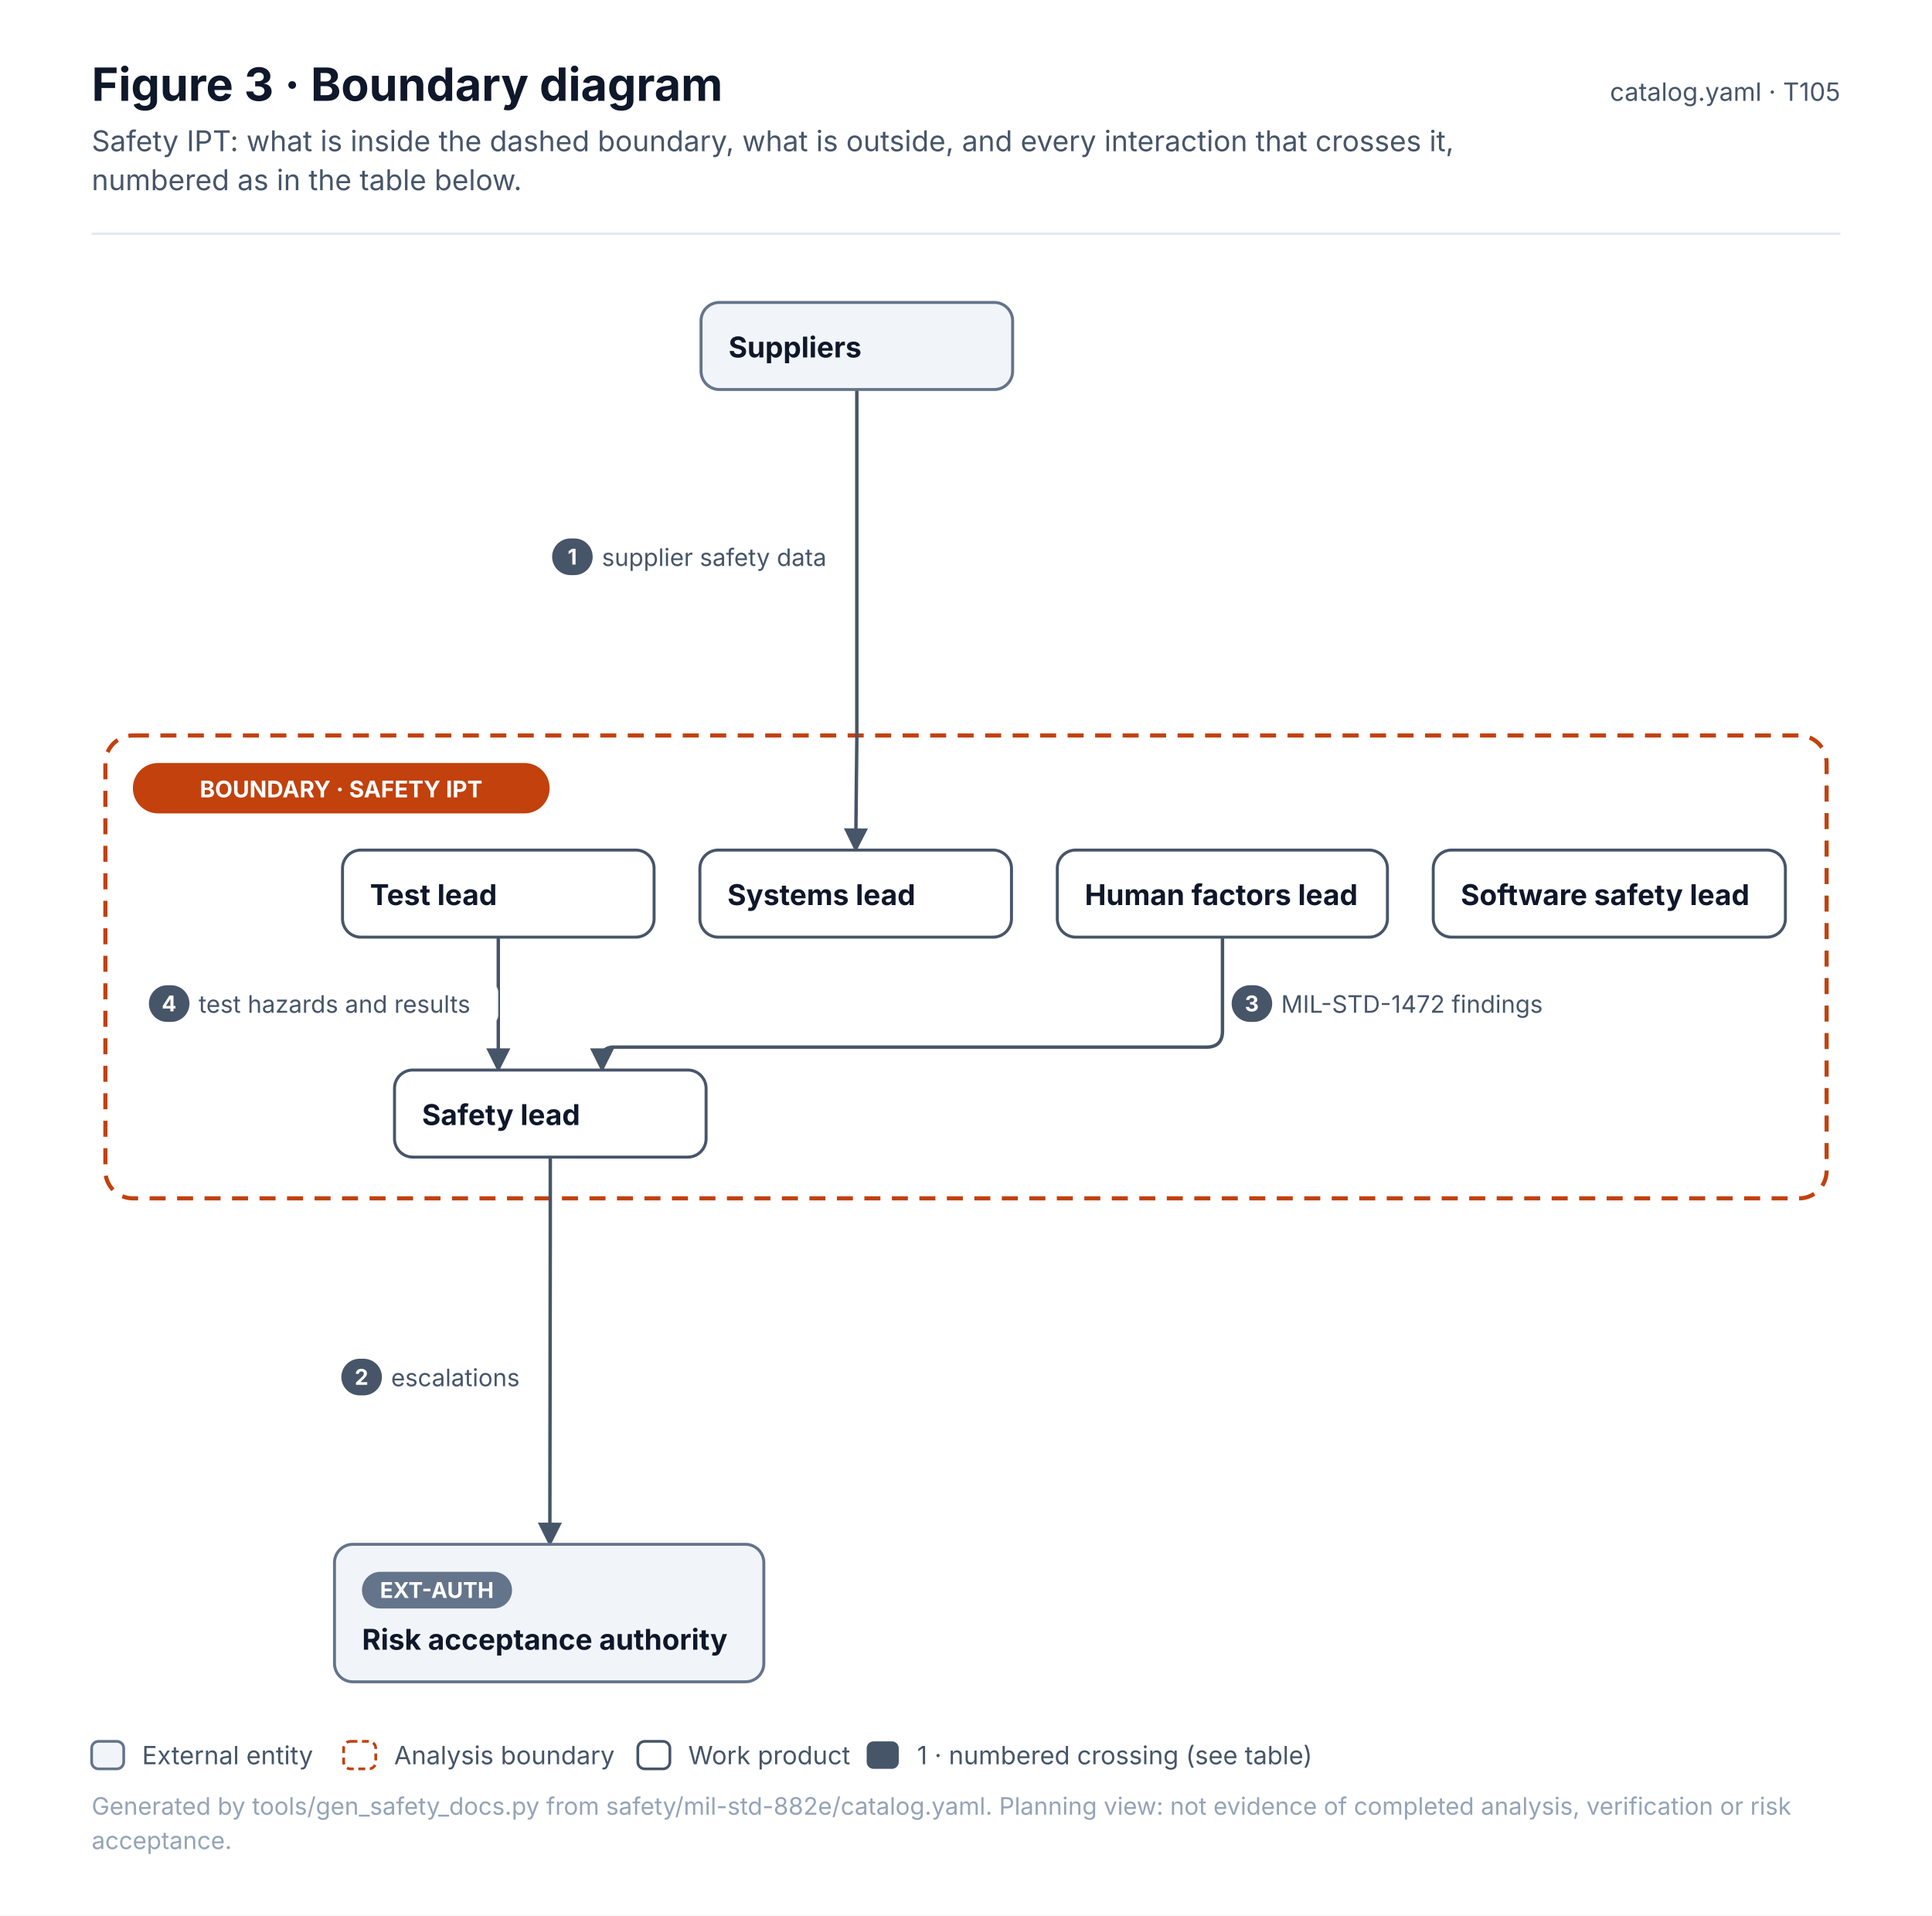
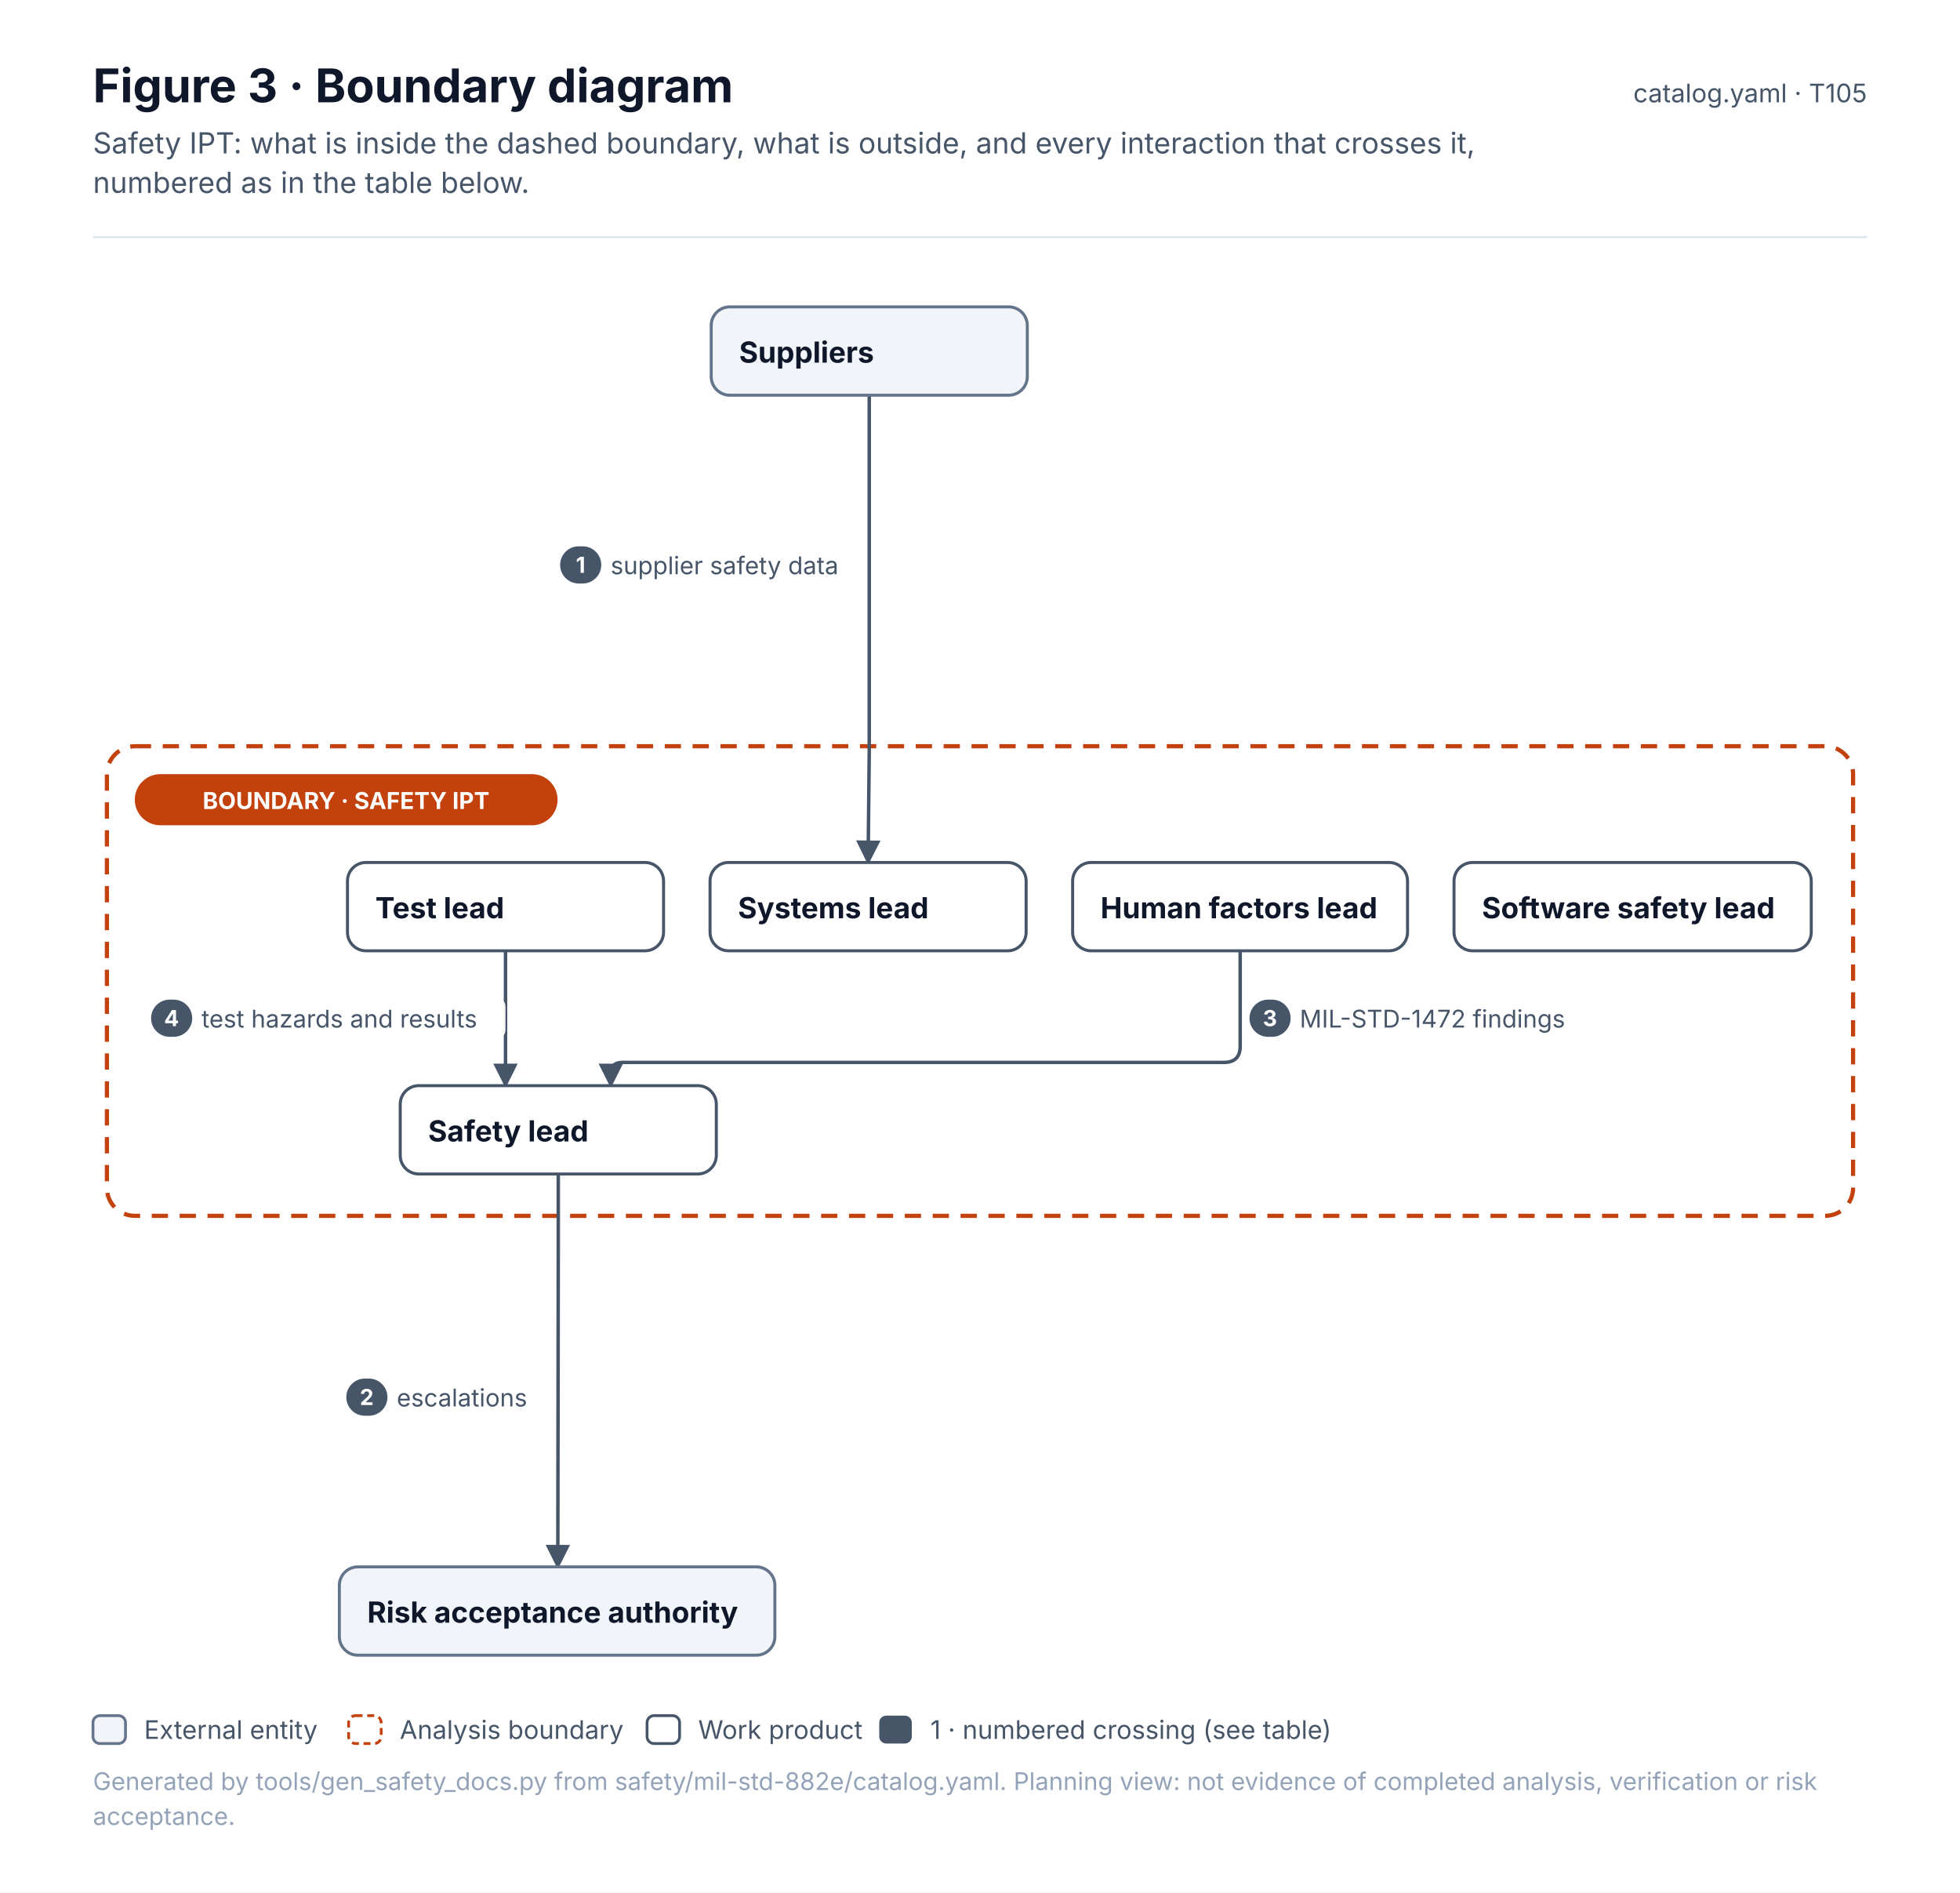
- <svg xmlns="http://www.w3.org/2000/svg" width="843.3" height="836" viewBox="0 0 843.3 836" font-family="Inter, 'Segoe UI', Helvetica, Arial, sans-serif" role="img">
+ <svg xmlns="http://www.w3.org/2000/svg" width="843.3" height="814" viewBox="0 0 843.3 814" font-family="Inter, 'Segoe UI', Helvetica, Arial, sans-serif" role="img">
  <defs>
    <pattern id="hatch" patternUnits="userSpaceOnUse" width="6" height="6" patternTransform="rotate(45)">
      <rect width="6" height="6" fill="#F1F5F9" />
      <line x1="0" y1="0" x2="0" y2="6" stroke="#E2E8F0" stroke-width="2" />
    </pattern>
    <marker id="arr-ink" viewBox="0 0 10 10" refX="9" refY="5" markerWidth="7" markerHeight="7" orient="auto-start-reverse">
      <path d="M0 0 L10 5 L0 10 z" fill="#475569" />
    </marker>
    <marker id="dia-ink" viewBox="0 0 16 10" refX="15" refY="5" markerWidth="12" markerHeight="8" orient="auto-start-reverse">
      <path d="M1 5 L8 1 L15 5 L8 9 z" fill="#475569" />
    </marker>
    <marker id="tri-ink" viewBox="0 0 12 12" refX="11" refY="6" markerWidth="10" markerHeight="10" orient="auto-start-reverse">
      <path d="M1 1 L11 6 L1 11 z" fill="#FFFFFF" stroke="#475569" stroke-width="1.2" />
    </marker>
    <marker id="arr-system" viewBox="0 0 10 10" refX="9" refY="5" markerWidth="7" markerHeight="7" orient="auto-start-reverse">
      <path d="M0 0 L10 5 L0 10 z" fill="#4F46E5" />
    </marker>
    <marker id="dia-system" viewBox="0 0 16 10" refX="15" refY="5" markerWidth="12" markerHeight="8" orient="auto-start-reverse">
      <path d="M1 5 L8 1 L15 5 L8 9 z" fill="#4F46E5" />
    </marker>
    <marker id="tri-system" viewBox="0 0 12 12" refX="11" refY="6" markerWidth="10" markerHeight="10" orient="auto-start-reverse">
      <path d="M1 1 L11 6 L1 11 z" fill="#FFFFFF" stroke="#4F46E5" stroke-width="1.2" />
    </marker>
    <marker id="arr-software" viewBox="0 0 10 10" refX="9" refY="5" markerWidth="7" markerHeight="7" orient="auto-start-reverse">
      <path d="M0 0 L10 5 L0 10 z" fill="#0F766E" />
    </marker>
    <marker id="dia-software" viewBox="0 0 16 10" refX="15" refY="5" markerWidth="12" markerHeight="8" orient="auto-start-reverse">
      <path d="M1 5 L8 1 L15 5 L8 9 z" fill="#0F766E" />
    </marker>
    <marker id="tri-software" viewBox="0 0 12 12" refX="11" refY="6" markerWidth="10" markerHeight="10" orient="auto-start-reverse">
      <path d="M1 1 L11 6 L1 11 z" fill="#FFFFFF" stroke="#0F766E" stroke-width="1.2" />
    </marker>
    <marker id="arr-safety" viewBox="0 0 10 10" refX="9" refY="5" markerWidth="7" markerHeight="7" orient="auto-start-reverse">
      <path d="M0 0 L10 5 L0 10 z" fill="#C2410C" />
    </marker>
    <marker id="dia-safety" viewBox="0 0 16 10" refX="15" refY="5" markerWidth="12" markerHeight="8" orient="auto-start-reverse">
      <path d="M1 5 L8 1 L15 5 L8 9 z" fill="#C2410C" />
    </marker>
    <marker id="tri-safety" viewBox="0 0 12 12" refX="11" refY="6" markerWidth="10" markerHeight="10" orient="auto-start-reverse">
      <path d="M1 1 L11 6 L1 11 z" fill="#FFFFFF" stroke="#C2410C" stroke-width="1.2" />
    </marker>
    <marker id="arr-interface" viewBox="0 0 10 10" refX="9" refY="5" markerWidth="7" markerHeight="7" orient="auto-start-reverse">
      <path d="M0 0 L10 5 L0 10 z" fill="#7C3AED" />
    </marker>
    <marker id="dia-interface" viewBox="0 0 16 10" refX="15" refY="5" markerWidth="12" markerHeight="8" orient="auto-start-reverse">
      <path d="M1 5 L8 1 L15 5 L8 9 z" fill="#7C3AED" />
    </marker>
    <marker id="tri-interface" viewBox="0 0 12 12" refX="11" refY="6" markerWidth="10" markerHeight="10" orient="auto-start-reverse">
      <path d="M1 1 L11 6 L1 11 z" fill="#FFFFFF" stroke="#7C3AED" stroke-width="1.2" />
    </marker>
    <marker id="arr-external" viewBox="0 0 10 10" refX="9" refY="5" markerWidth="7" markerHeight="7" orient="auto-start-reverse">
      <path d="M0 0 L10 5 L0 10 z" fill="#64748B" />
    </marker>
    <marker id="dia-external" viewBox="0 0 16 10" refX="15" refY="5" markerWidth="12" markerHeight="8" orient="auto-start-reverse">
      <path d="M1 5 L8 1 L15 5 L8 9 z" fill="#64748B" />
    </marker>
    <marker id="tri-external" viewBox="0 0 12 12" refX="11" refY="6" markerWidth="10" markerHeight="10" orient="auto-start-reverse">
      <path d="M1 1 L11 6 L1 11 z" fill="#FFFFFF" stroke="#64748B" stroke-width="1.2" />
    </marker>
    <marker id="arr-work" viewBox="0 0 10 10" refX="9" refY="5" markerWidth="7" markerHeight="7" orient="auto-start-reverse">
      <path d="M0 0 L10 5 L0 10 z" fill="#475569" />
    </marker>
    <marker id="dia-work" viewBox="0 0 16 10" refX="15" refY="5" markerWidth="12" markerHeight="8" orient="auto-start-reverse">
      <path d="M1 5 L8 1 L15 5 L8 9 z" fill="#475569" />
    </marker>
    <marker id="tri-work" viewBox="0 0 12 12" refX="11" refY="6" markerWidth="10" markerHeight="10" orient="auto-start-reverse">
      <path d="M1 1 L11 6 L1 11 z" fill="#FFFFFF" stroke="#475569" stroke-width="1.2" />
    </marker>
    <marker id="arr-muted" viewBox="0 0 10 10" refX="9" refY="5" markerWidth="7" markerHeight="7" orient="auto-start-reverse">
      <path d="M0 0 L10 5 L0 10 z" fill="#94A3B8" />
    </marker>
    <marker id="dia-muted" viewBox="0 0 16 10" refX="15" refY="5" markerWidth="12" markerHeight="8" orient="auto-start-reverse">
      <path d="M1 5 L8 1 L15 5 L8 9 z" fill="#94A3B8" />
    </marker>
    <marker id="tri-muted" viewBox="0 0 12 12" refX="11" refY="6" markerWidth="10" markerHeight="10" orient="auto-start-reverse">
      <path d="M1 1 L11 6 L1 11 z" fill="#FFFFFF" stroke="#94A3B8" stroke-width="1.2" />
    </marker>
    <marker id="arr-current" viewBox="0 0 10 10" refX="9" refY="5" markerWidth="7" markerHeight="7" orient="auto-start-reverse">
      <path d="M0 0 L10 5 L0 10 z" fill="#0F172A" />
    </marker>
    <marker id="dia-current" viewBox="0 0 16 10" refX="15" refY="5" markerWidth="12" markerHeight="8" orient="auto-start-reverse">
      <path d="M1 5 L8 1 L15 5 L8 9 z" fill="#0F172A" />
    </marker>
    <marker id="tri-current" viewBox="0 0 12 12" refX="11" refY="6" markerWidth="10" markerHeight="10" orient="auto-start-reverse">
      <path d="M1 1 L11 6 L1 11 z" fill="#FFFFFF" stroke="#0F172A" stroke-width="1.2" />
    </marker>
    <marker id="arr-ok" viewBox="0 0 10 10" refX="9" refY="5" markerWidth="7" markerHeight="7" orient="auto-start-reverse">
      <path d="M0 0 L10 5 L0 10 z" fill="#2E9E6A" />
    </marker>
    <marker id="dia-ok" viewBox="0 0 16 10" refX="15" refY="5" markerWidth="12" markerHeight="8" orient="auto-start-reverse">
      <path d="M1 5 L8 1 L15 5 L8 9 z" fill="#2E9E6A" />
    </marker>
    <marker id="tri-ok" viewBox="0 0 12 12" refX="11" refY="6" markerWidth="10" markerHeight="10" orient="auto-start-reverse">
      <path d="M1 1 L11 6 L1 11 z" fill="#FFFFFF" stroke="#2E9E6A" stroke-width="1.2" />
    </marker>
    <marker id="arr-amber" viewBox="0 0 10 10" refX="9" refY="5" markerWidth="7" markerHeight="7" orient="auto-start-reverse">
      <path d="M0 0 L10 5 L0 10 z" fill="#D97706" />
    </marker>
    <marker id="dia-amber" viewBox="0 0 16 10" refX="15" refY="5" markerWidth="12" markerHeight="8" orient="auto-start-reverse">
      <path d="M1 5 L8 1 L15 5 L8 9 z" fill="#D97706" />
    </marker>
    <marker id="tri-amber" viewBox="0 0 12 12" refX="11" refY="6" markerWidth="10" markerHeight="10" orient="auto-start-reverse">
      <path d="M1 1 L11 6 L1 11 z" fill="#FFFFFF" stroke="#D97706" stroke-width="1.2" />
    </marker>
    <marker id="arr-red" viewBox="0 0 10 10" refX="9" refY="5" markerWidth="7" markerHeight="7" orient="auto-start-reverse">
      <path d="M0 0 L10 5 L0 10 z" fill="#D2553F" />
    </marker>
    <marker id="dia-red" viewBox="0 0 16 10" refX="15" refY="5" markerWidth="12" markerHeight="8" orient="auto-start-reverse">
      <path d="M1 5 L8 1 L15 5 L8 9 z" fill="#D2553F" />
    </marker>
    <marker id="tri-red" viewBox="0 0 12 12" refX="11" refY="6" markerWidth="10" markerHeight="10" orient="auto-start-reverse">
      <path d="M1 1 L11 6 L1 11 z" fill="#FFFFFF" stroke="#D2553F" stroke-width="1.2" />
    </marker>
  </defs>
-   <rect x="0" y="0" width="843.3" height="836" rx="0" fill="#FFFFFF" stroke="none" stroke-width="0" />
+   <rect x="0" y="0" width="843.3" height="814" rx="0" fill="#FFFFFF" stroke="none" stroke-width="0" />
  <text x="40" y="44" font-size="20" fill="#0F172A" font-weight="700">Figure 3 · Boundary diagram</text>
  <text x="40" y="66" font-size="12.5" fill="#475569">Safety IPT: what is inside the dashed boundary, what is outside, and every interaction that crosses it,</text>
  <text x="40" y="83" font-size="12.5" fill="#475569">numbered as in the table below.</text>
  <text x="803.3" y="44" font-size="11" fill="#475569" text-anchor="end">catalog.yaml · T105</text>
  <line x1="40" y1="102" x2="803.3" y2="102" stroke="#E2E8F0" stroke-width="1" />
  <g transform="translate(40 126)">
    <rect x="6" y="195" width="751.3" height="202" rx="12" fill="none" stroke="#C2410C" stroke-width="1.8" stroke-dasharray="7 5" />
    <path d="M334 44 L334 183 Q334 190 334 197 L333.5 245" stroke="#475569" stroke-width="1.5" fill="none" stroke-linejoin="round" stroke-linecap="round" marker-end="url(#arr-ink)" />
    <path d="M200.2 379 L200.2 395 Q200.2 402 200.2 409 L200 548" stroke="#475569" stroke-width="1.5" fill="none" stroke-linejoin="round" stroke-linecap="round" marker-end="url(#arr-ink)" />
    <path d="M493.6 283 L493.6 324 Q493.6 331 486.6 331 L227.8 331 Q222.8 331 222.8 336 L222.8 341" stroke="#475569" stroke-width="1.5" fill="none" stroke-linejoin="round" stroke-linecap="round" marker-end="url(#arr-ink)" />
    <path d="M177.5 283 L177.5 341" stroke="#475569" stroke-width="1.5" fill="none" stroke-linejoin="round" stroke-linecap="round" marker-end="url(#arr-ink)" />
    <rect x="18" y="207" width="181.9" height="22" rx="11" fill="#C2410C" stroke="none" stroke-width="0" />
    <text x="108.9" y="222" font-size="10" fill="#FFFFFF" font-weight="700" text-anchor="middle">BOUNDARY · SAFETY IPT</text>
    <rect x="266" y="6" width="136" height="38" rx="8" fill="#F1F5F9" stroke="#64748B" stroke-width="1.3" />
    <text x="278" y="30" font-size="12.5" fill="#0F172A" font-weight="700">Suppliers</text>
    <rect x="132.2" y="341" width="136" height="38" rx="8" fill="#FFFFFF" stroke="#475569" stroke-width="1.3" />
    <text x="144.2" y="365" font-size="12.5" fill="#0F172A" font-weight="700">Safety lead</text>
    <rect x="265.5" y="245" width="136" height="38" rx="8" fill="#FFFFFF" stroke="#475569" stroke-width="1.3" />
    <text x="277.5" y="269" font-size="12.5" fill="#0F172A" font-weight="700">Systems lead</text>
    <rect x="585.6" y="245" width="153.7" height="38" rx="8" fill="#FFFFFF" stroke="#475569" stroke-width="1.3" />
    <text x="597.6" y="269" font-size="12.5" fill="#0F172A" font-weight="700">Software safety lead</text>
    <rect x="421.5" y="245" width="144.1" height="38" rx="8" fill="#FFFFFF" stroke="#475569" stroke-width="1.3" />
    <text x="433.5" y="269" font-size="12.5" fill="#0F172A" font-weight="700">Human factors lead</text>
    <rect x="109.5" y="245" width="136" height="38" rx="8" fill="#FFFFFF" stroke="#475569" stroke-width="1.3" />
    <text x="121.5" y="269" font-size="12.5" fill="#0F172A" font-weight="700">Test lead</text>
-     <rect x="106" y="548" width="187.4" height="60" rx="8" fill="#F1F5F9" stroke="#64748B" stroke-width="1.3" />
-     <rect x="118" y="560" width="65.5" height="16" rx="8.0" fill="#64748B" stroke="none" stroke-width="1" />
-     <text x="150.7" y="571.4" font-size="9.5" fill="#FFFFFF" font-weight="700" text-anchor="middle">EXT-AUTH</text>
-     <text x="118" y="594" font-size="12.5" fill="#0F172A" font-weight="700">Risk acceptance authority</text>
+     <rect x="106" y="548" width="187.4" height="38" rx="8" fill="#F1F5F9" stroke="#64748B" stroke-width="1.3" />
+     <text x="118" y="572" font-size="12.5" fill="#0F172A" font-weight="700">Risk acceptance authority</text>
    <rect x="198" y="108" width="133.6" height="18" rx="4" fill="#FFFFFF" stroke="none" stroke-width="0" opacity="0.92" />
    <rect x="201" y="109" width="17.7" height="16" rx="8.0" fill="#475569" stroke="none" stroke-width="1" />
    <text x="209.8" y="120.4" font-size="9.5" fill="#FFFFFF" font-weight="700" text-anchor="middle">1</text>
    <text x="222.7" y="121" font-size="10.5" fill="#475569">supplier safety data</text>
    <rect x="106" y="466" width="91.6" height="18" rx="4" fill="#FFFFFF" stroke="none" stroke-width="0" opacity="0.92" />
    <rect x="109" y="467" width="17.7" height="16" rx="8.0" fill="#475569" stroke="none" stroke-width="1" />
    <text x="117.8" y="478.4" font-size="9.5" fill="#FFFFFF" font-weight="700" text-anchor="middle">2</text>
    <text x="130.7" y="479" font-size="10.5" fill="#475569">escalations</text>
    <rect x="494.6" y="303" width="153.2" height="18" rx="4" fill="#FFFFFF" stroke="none" stroke-width="0" opacity="0.92" />
    <rect x="497.6" y="304" width="17.7" height="16" rx="8.0" fill="#475569" stroke="none" stroke-width="1" />
    <text x="506.4" y="315.4" font-size="9.5" fill="#FFFFFF" font-weight="700" text-anchor="middle">3</text>
    <text x="519.2" y="316" font-size="10.5" fill="#475569">MIL-STD-1472 findings</text>
    <rect x="22" y="303" width="155.5" height="18" rx="4" fill="#FFFFFF" stroke="none" stroke-width="0" opacity="0.92" />
    <rect x="25" y="304" width="17.7" height="16" rx="8.0" fill="#475569" stroke="none" stroke-width="1" />
    <text x="33.8" y="315.4" font-size="9.5" fill="#FFFFFF" font-weight="700" text-anchor="middle">4</text>
    <text x="46.7" y="316" font-size="10.5" fill="#475569">test hazards and results</text>
  </g>
-   <rect x="40" y="760" width="14" height="12" rx="3" fill="#F1F5F9" stroke="#64748B" stroke-width="1.2" />
-   <text x="62" y="770" font-size="11" fill="#475569">External entity</text>
-   <rect x="150" y="760" width="14" height="12" rx="3" fill="none" stroke="#C2410C" stroke-width="1.2" stroke-dasharray="3 2" />
-   <text x="172" y="770" font-size="11" fill="#475569">Analysis boundary</text>
-   <rect x="278.4" y="760" width="14" height="12" rx="3" fill="#FFFFFF" stroke="#475569" stroke-width="1.2" />
-   <text x="300.4" y="770" font-size="11" fill="#475569">Work product</text>
-   <rect x="378.3" y="760" width="14" height="12" rx="3" fill="#475569" stroke="none" stroke-width="1.2" />
-   <text x="400.3" y="770" font-size="11" fill="#475569">1 · numbered crossing (see table)</text>
-   <text x="40" y="792" font-size="10.5" fill="#94A3B8">Generated by tools/gen_safety_docs.py from safety/mil-std-882e/catalog.yaml. Planning view: not evidence of completed analysis, verification or risk</text>
-   <text x="40" y="807" font-size="10.5" fill="#94A3B8">acceptance.</text>
+   <rect x="40" y="738" width="14" height="12" rx="3" fill="#F1F5F9" stroke="#64748B" stroke-width="1.2" />
+   <text x="62" y="748" font-size="11" fill="#475569">External entity</text>
+   <rect x="150" y="738" width="14" height="12" rx="3" fill="none" stroke="#C2410C" stroke-width="1.2" stroke-dasharray="3 2" />
+   <text x="172" y="748" font-size="11" fill="#475569">Analysis boundary</text>
+   <rect x="278.4" y="738" width="14" height="12" rx="3" fill="#FFFFFF" stroke="#475569" stroke-width="1.2" />
+   <text x="300.4" y="748" font-size="11" fill="#475569">Work product</text>
+   <rect x="378.3" y="738" width="14" height="12" rx="3" fill="#475569" stroke="none" stroke-width="1.2" />
+   <text x="400.3" y="748" font-size="11" fill="#475569">1 · numbered crossing (see table)</text>
+   <text x="40" y="770" font-size="10.5" fill="#94A3B8">Generated by tools/gen_safety_docs.py from safety/mil-std-882e/catalog.yaml. Planning view: not evidence of completed analysis, verification or risk</text>
+   <text x="40" y="785" font-size="10.5" fill="#94A3B8">acceptance.</text>
</svg>
